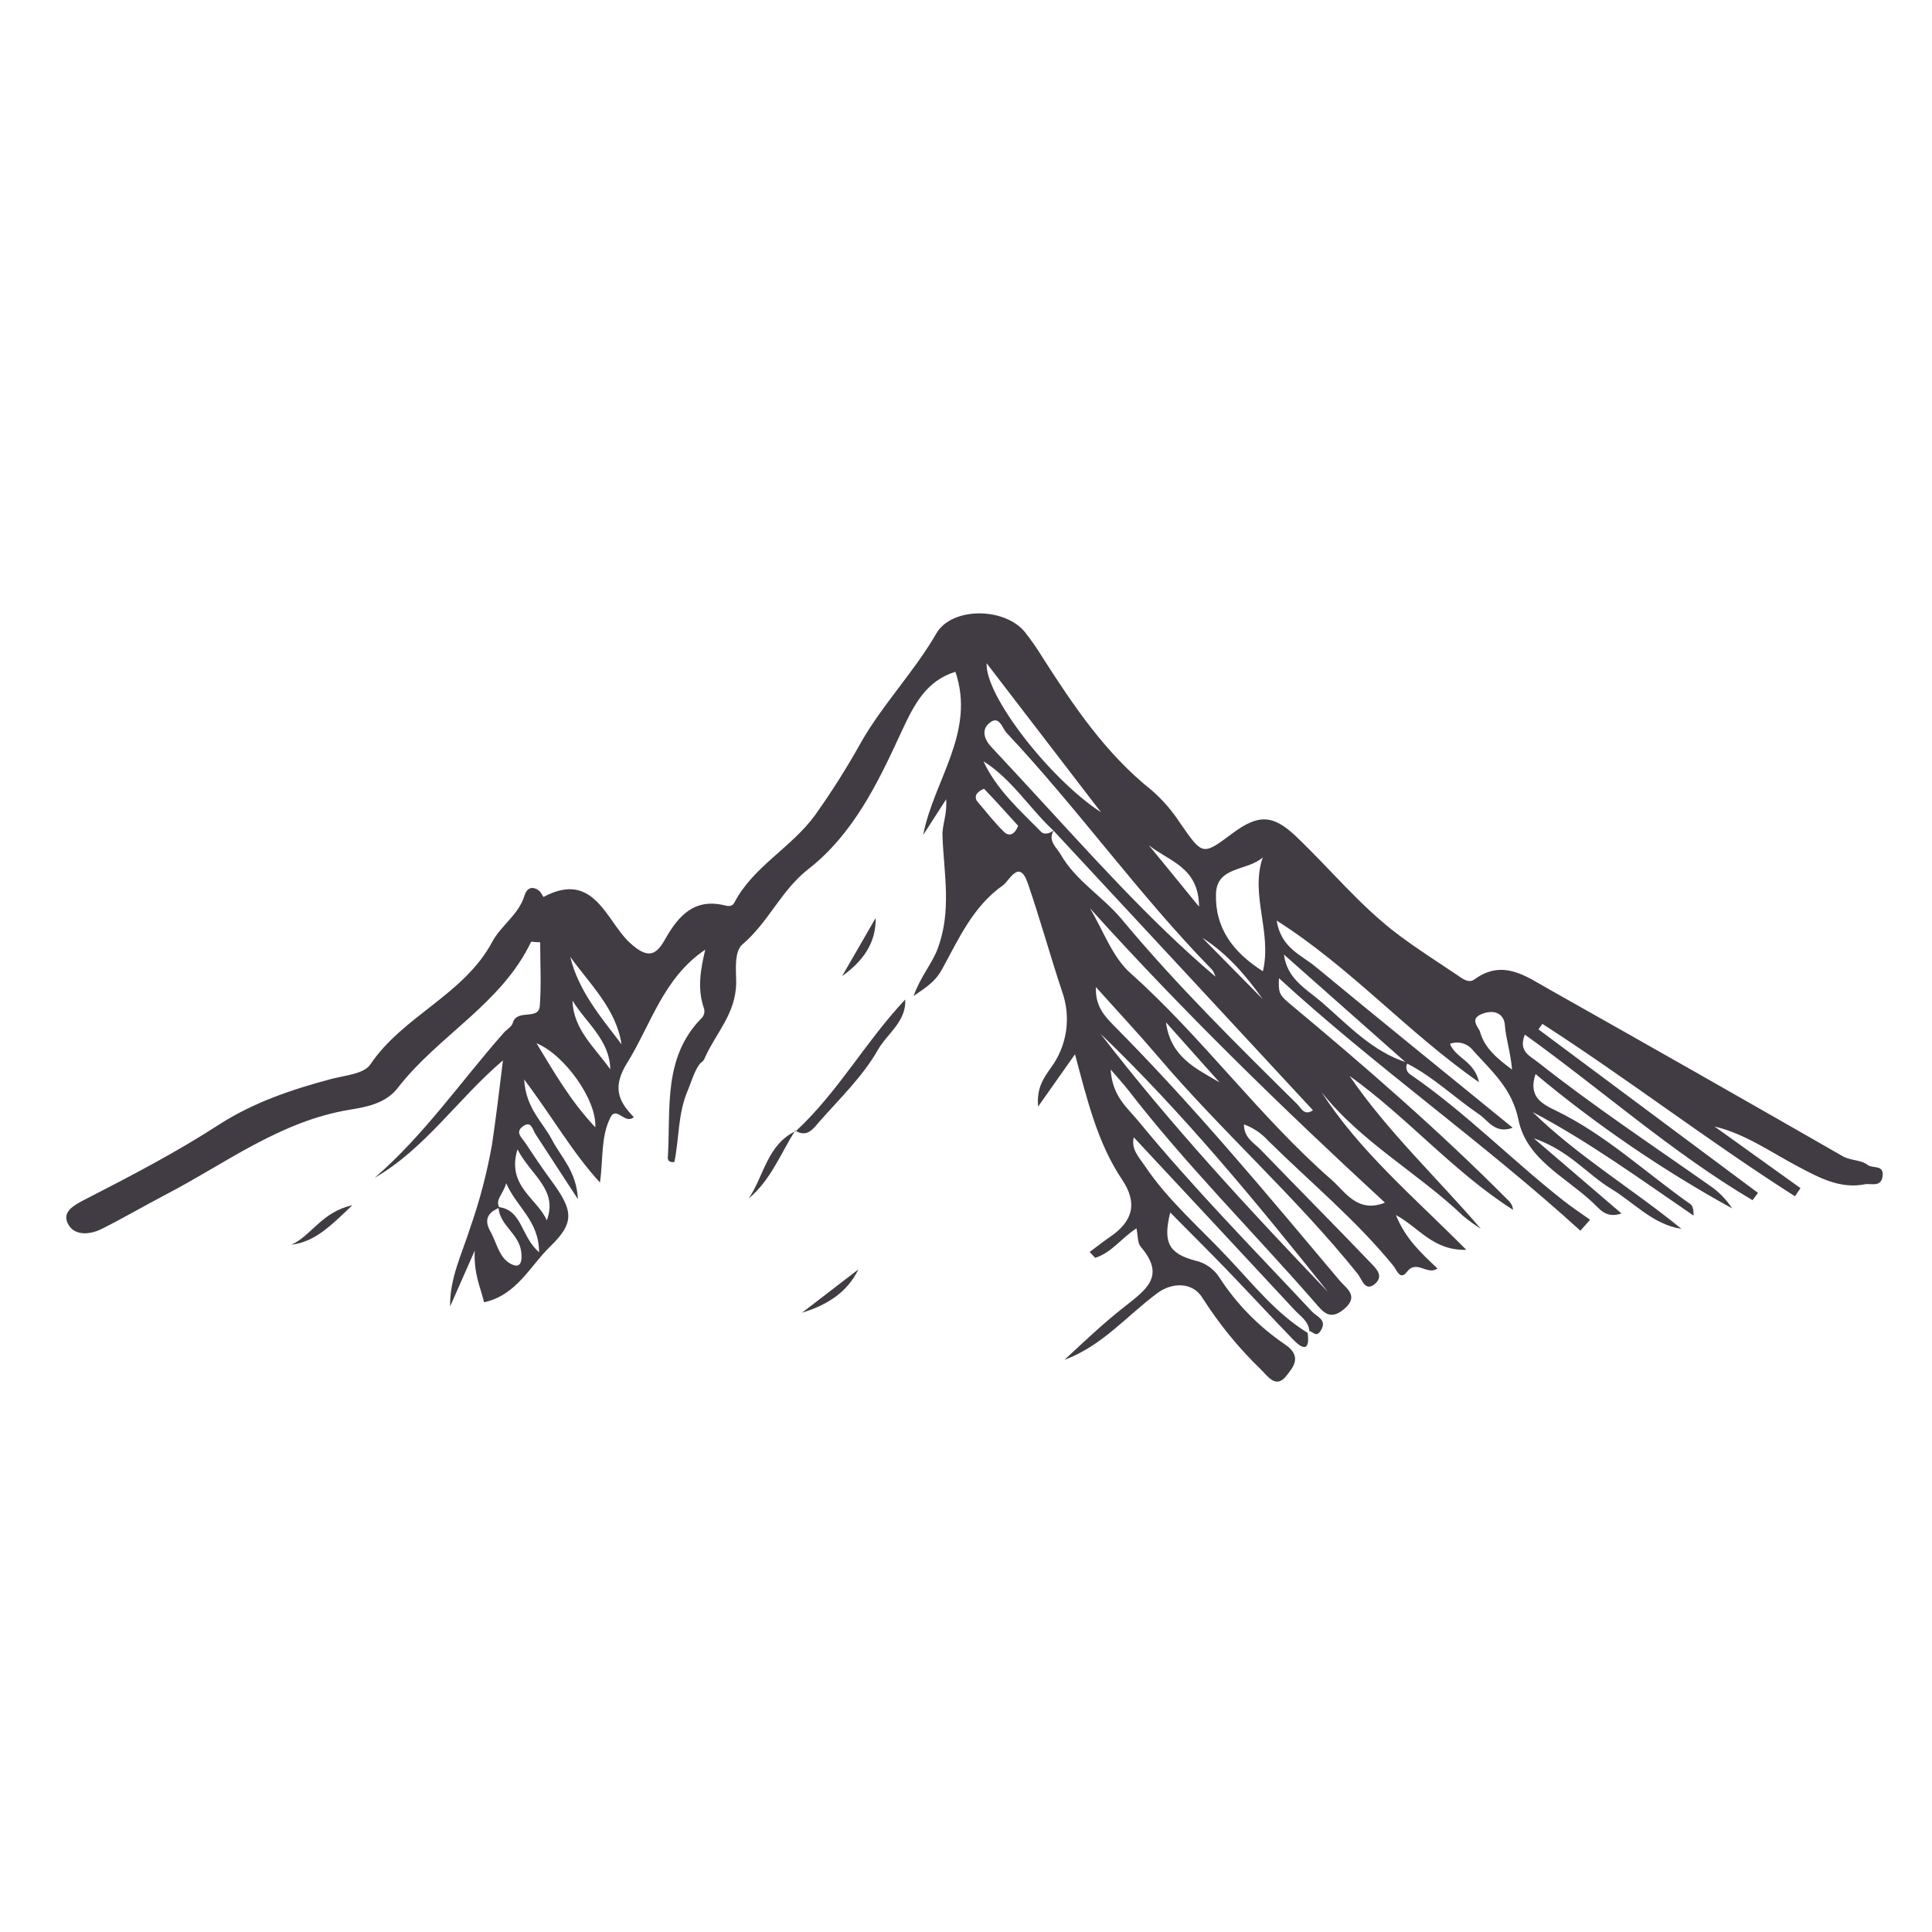
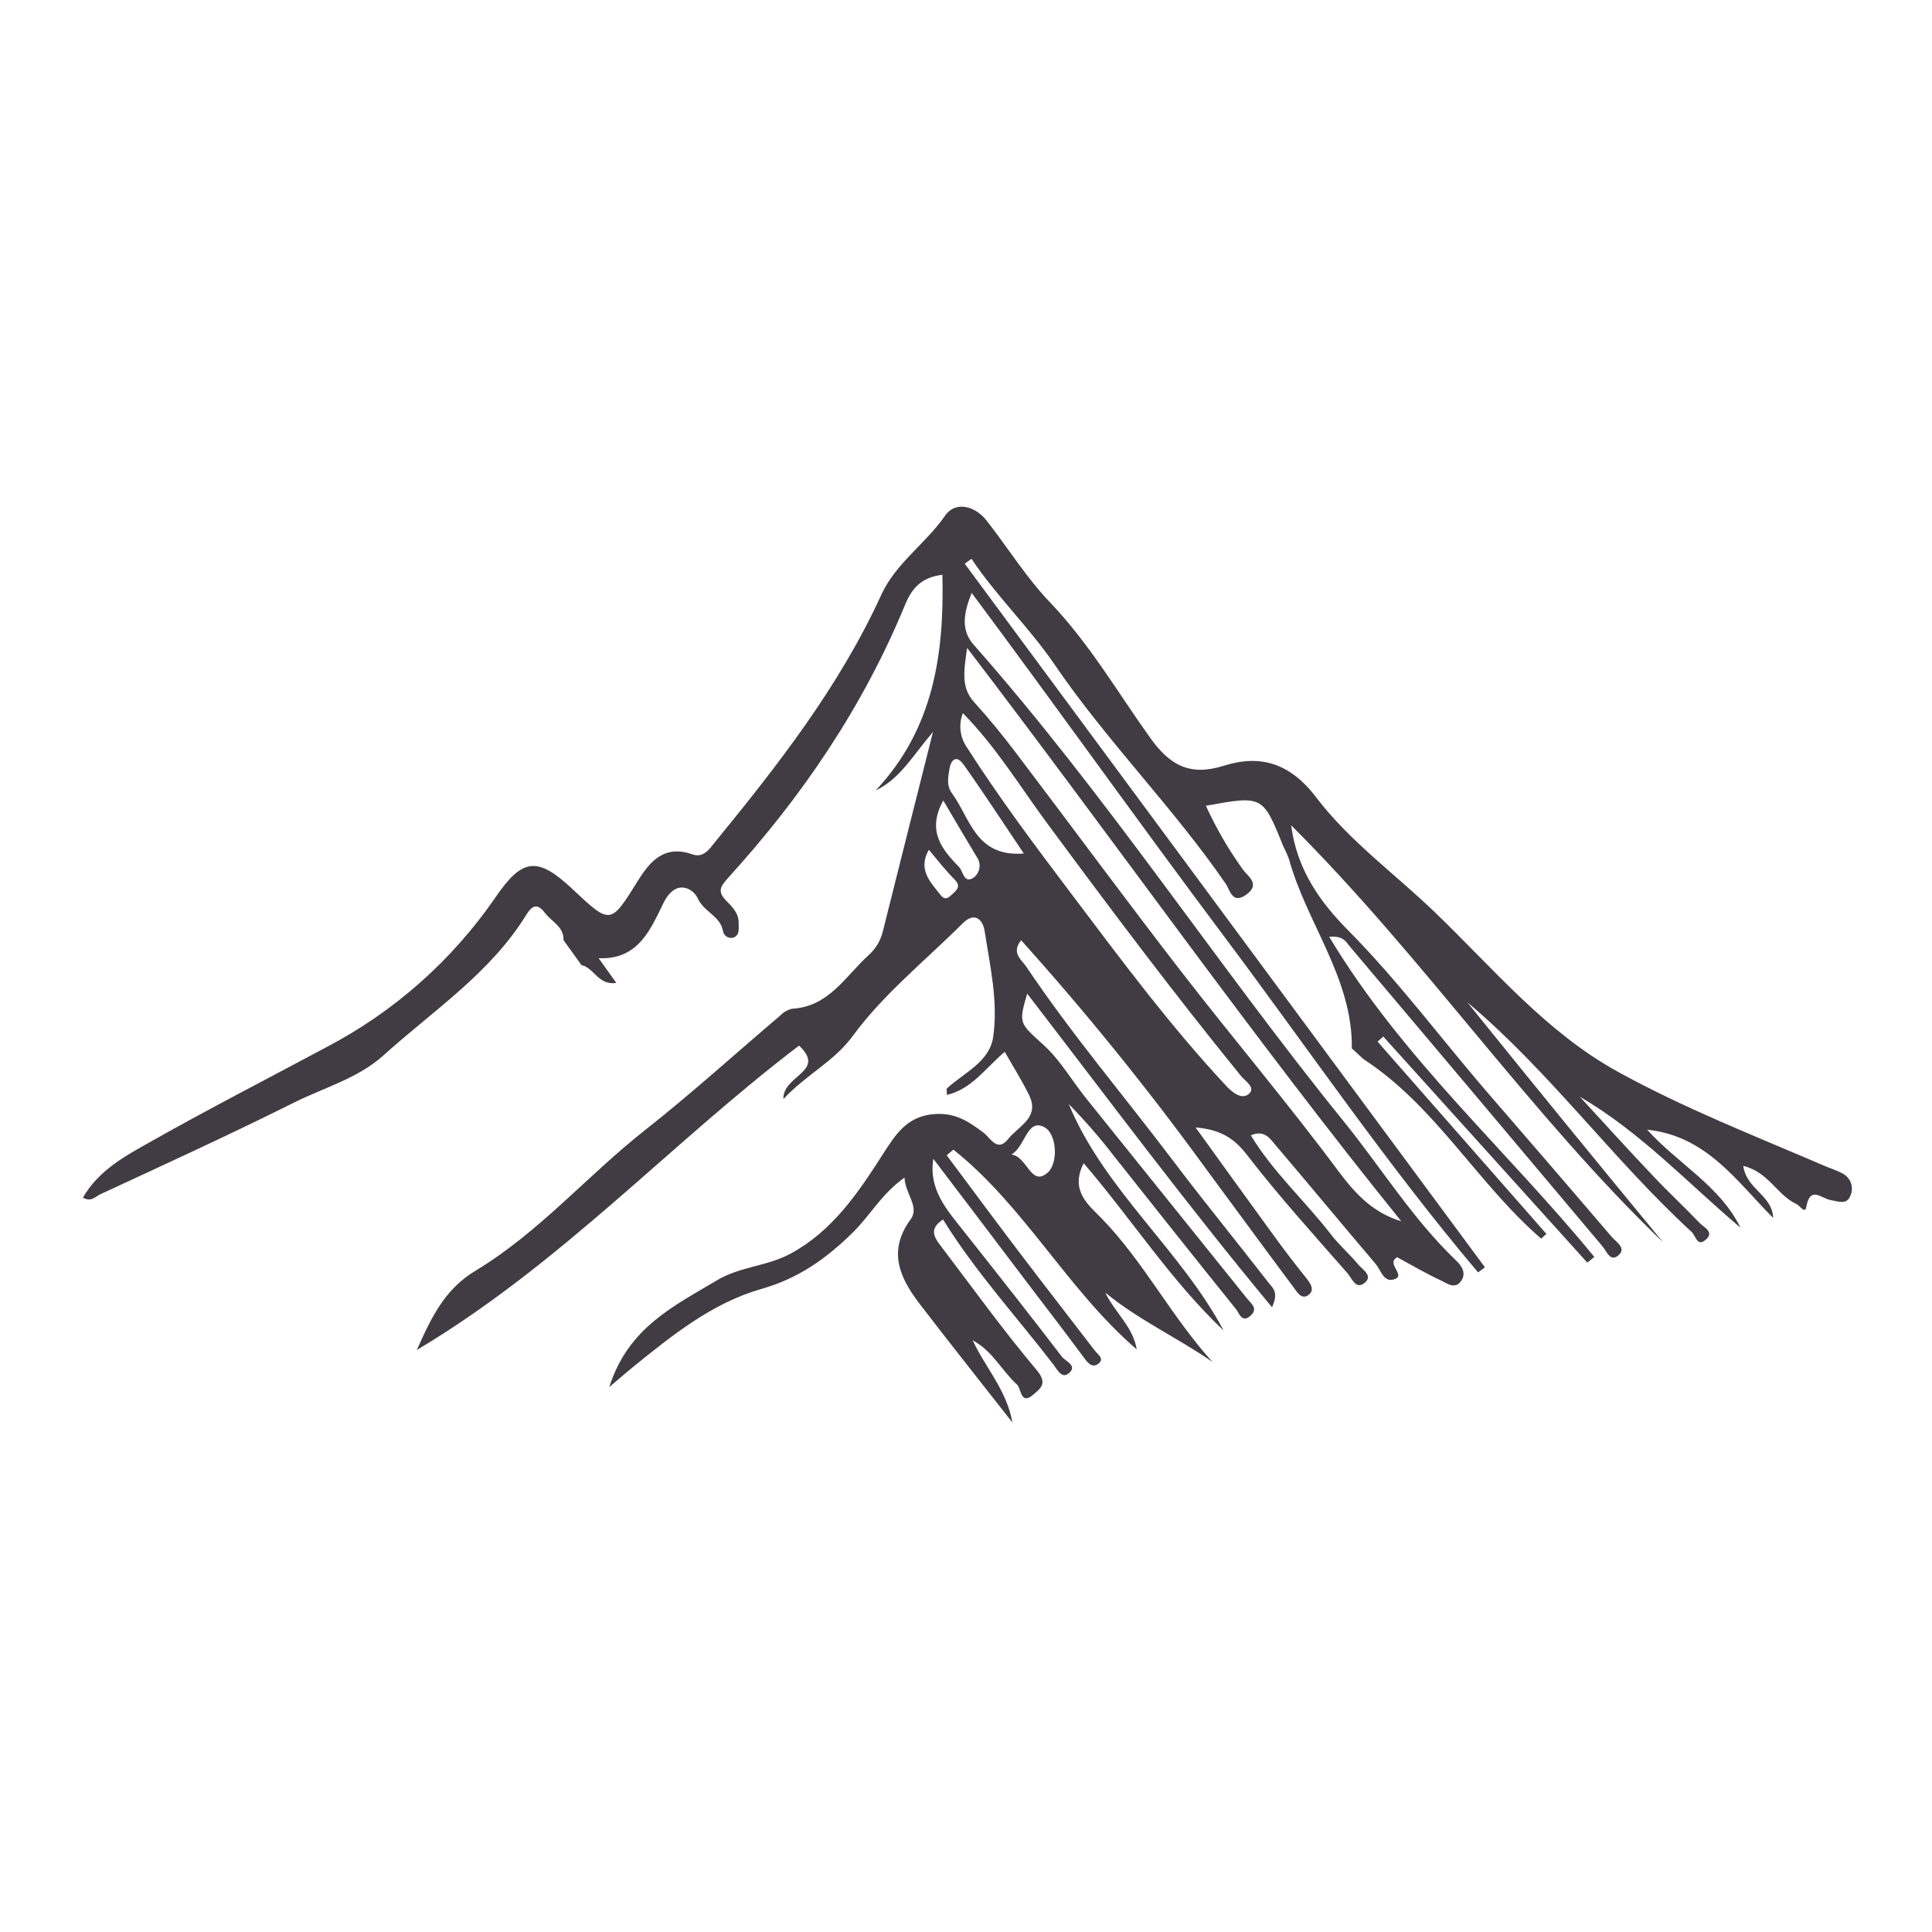
- <svg xmlns="http://www.w3.org/2000/svg" width="341" height="341" viewBox="0 0 341 341">
-   <path id="Path" fill="#413c43" stroke="none" d="M 230.807 235.26 C 231.232 238.596 229.907 238.161 228.204 236.401 C 224.248 232.3 220.379 228.111 216.432 224.011 C 213.201 220.673 209.903 217.404 206.547 214.008 C 205.251 219.241 206.237 221.244 210.948 222.492 C 212.679 222.869 214.193 223.912 215.165 225.393 C 218.2 230.091 222.147 234.129 226.772 237.272 C 229.993 239.419 228.165 241.392 227.053 242.824 C 225.244 245.145 223.852 243.027 222.488 241.653 C 218.588 237.879 215.147 233.657 212.235 229.079 C 210.503 226.244 206.876 226.283 204.207 228.285 C 198.848 232.289 194.437 237.609 187.879 240.009 C 191.293 236.856 194.649 233.644 198.277 230.8 C 202.223 227.647 205.851 225.345 201.353 220.073 C 200.753 219.367 200.86 218.071 200.588 216.804 C 197.948 218.496 196.168 221.137 193.295 222.008 C 192.973 221.663 192.651 221.317 192.328 220.973 C 193.556 220.064 194.747 219.116 196.004 218.255 C 199.94 215.556 200.84 212.355 198.055 208.215 C 193.683 201.695 191.903 194.121 189.736 186.083 C 187.569 189.156 185.403 192.228 183.236 195.301 C 182.907 191.925 184.329 190.156 185.432 188.531 C 188.359 184.617 189.109 179.489 187.424 174.901 C 185.325 168.576 183.555 162.124 181.388 155.836 C 179.851 151.503 178.128 155.497 177.025 156.263 C 171.773 159.928 169.201 165.721 166.269 171.091 C 165.157 173.121 163.707 174.137 161.249 175.791 C 162.488 172.328 164.471 170.161 165.487 167.473 C 168.02 160.769 166.589 154.153 166.347 147.499 C 166.28 145.564 167.199 143.765 166.996 141.076 C 165.38 143.571 164.161 145.477 162.943 147.373 C 164.8 137.7 172.257 129.236 168.631 118.567 C 163.388 120.202 161.279 124.448 159.005 129.381 C 154.933 138.203 150.6 147.217 142.649 153.419 C 137.891 157.123 135.617 162.811 131.042 166.689 C 129.485 168.005 129.958 171.603 129.939 173.46 C 129.871 178.955 126.331 182.369 124.406 186.692 C 124.311 186.985 124.133 187.244 123.894 187.437 C 122.839 188.085 121.901 191.307 121.388 192.477 C 119.628 196.54 119.889 200.969 119.028 205.1 C 117.616 205.235 117.877 204.259 117.897 203.881 C 118.361 195.504 117.074 186.673 123.7 179.835 C 124.304 179.32 124.497 178.469 124.174 177.745 C 123.081 174.428 123.642 171.129 124.474 167.617 C 117.045 172.628 114.917 180.812 110.671 187.64 C 108.117 191.752 109.017 194.295 111.87 197.168 C 110.313 198.561 108.794 195.117 107.74 197.236 C 106.018 200.669 106.492 204.491 105.893 208.717 C 101.056 203.456 97.555 197.207 92.515 190.532 C 92.815 195.688 95.843 198.097 97.429 201.173 C 99.015 204.248 101.743 206.667 102.004 211.657 C 99.102 207.199 96.82 203.688 94.527 200.187 C 93.995 199.373 93.773 197.729 92.302 198.793 C 90.832 199.857 92.128 200.805 92.699 201.695 C 94.198 203.959 95.707 206.212 97.313 208.388 C 101.124 213.592 101.54 215.72 97.119 219.996 C 93.521 223.468 91.229 228.585 85.435 229.852 C 84.883 227.405 83.587 224.929 83.791 220.74 C 81.982 224.852 80.715 227.715 79.447 230.588 C 79.351 225.635 81.537 221.301 82.968 216.775 C 84.651 211.976 85.945 207.049 86.837 202.043 C 87.553 197.207 88.143 192.303 88.772 187.157 C 80.743 194.005 75.046 202.74 66.128 207.885 C 74.833 200.369 81.363 190.852 88.898 182.301 C 89.42 181.701 90.319 181.228 90.503 180.551 C 91.229 177.977 95.069 180.183 95.272 177.552 C 95.562 173.808 95.34 170.027 95.34 166.312 C 94.285 166.312 93.782 166.148 93.734 166.244 C 88.501 177.213 77.348 182.775 70.219 192.003 C 68.053 194.817 64.513 195.417 61.688 195.872 C 49.433 197.903 39.847 205.332 29.294 210.827 C 25.483 212.819 21.769 214.995 17.919 216.92 C 15.772 217.993 12.986 218.148 11.941 215.895 C 10.974 213.844 13.044 212.712 15.123 211.648 C 23.074 207.567 31.035 203.427 38.522 198.58 C 44.703 194.585 51.377 192.341 58.322 190.475 C 60.769 189.817 64.213 189.575 65.344 187.901 C 71.148 179.273 81.875 175.617 86.905 166.196 C 88.423 163.352 91.558 161.437 92.573 158.071 C 92.96 156.775 93.918 156.263 95.156 157.22 C 95.504 157.491 95.881 158.332 95.93 158.313 C 104.848 153.535 106.995 162.54 111.135 166.371 C 114.337 169.329 115.788 168.633 117.365 165.828 C 119.773 161.544 122.617 158.468 128.005 159.821 C 128.788 160.025 129.31 159.889 129.61 159.319 C 132.967 152.915 139.651 149.645 143.839 143.9 C 146.793 139.759 149.512 135.453 151.984 131.007 C 155.852 124.236 161.347 118.587 165.264 111.806 C 167.992 107.095 177.287 107.163 180.876 111.535 C 182.055 113.037 183.143 114.606 184.136 116.236 C 189.591 124.729 195.201 133.057 203.239 139.451 C 205.183 141.14 206.879 143.093 208.279 145.255 C 212.273 150.991 212.216 151.059 217.507 147.101 C 222.101 143.688 224.664 143.765 228.679 147.556 C 234.801 153.36 240.092 159.967 246.931 165.073 C 250.249 167.56 253.703 169.745 257.155 172.068 C 258.064 172.696 259.205 173.625 260.231 172.871 C 265.28 169.185 269.381 172.348 273.503 174.66 C 290.777 184.391 308.015 194.189 325.213 204.055 C 326.683 204.907 328.356 204.636 329.672 205.623 C 330.552 206.289 332.573 205.507 332.273 207.644 C 331.984 209.627 330.223 208.815 329.159 209.027 C 324.777 209.897 321.073 207.856 317.407 205.923 C 312.571 203.379 308.063 200.119 302.608 198.823 C 307.667 202.449 312.725 206.077 317.784 209.704 C 317.465 210.188 317.145 210.672 316.817 211.145 C 301.621 201.472 287.344 190.455 272.235 180.715 C 272.003 181.037 271.771 181.36 271.539 181.683 C 271.539 181.683 310.287 210.545 310.287 210.545 C 309.965 210.975 309.643 211.403 309.32 211.832 C 295.081 203.417 282.672 192.312 269.139 182.611 C 267.949 185.571 270.02 186.353 271.48 187.505 C 281.259 195.243 291.657 202.131 301.843 209.308 C 303.384 210.357 304.7 211.707 305.712 213.273 C 293.417 206.504 281.801 198.568 271.025 189.575 C 269.691 193.531 272.109 194.817 274.547 195.988 C 283.359 200.235 290.448 206.967 298.351 212.528 C 298.805 212.839 298.921 213.621 298.921 214.56 C 289.627 208.205 280.544 201.569 270.513 196.279 C 278.483 204.075 288.127 209.82 296.775 216.891 C 291.764 216.136 288.417 212.268 284.355 209.811 C 280.119 207.257 276.936 203.04 270.716 200.912 C 275.875 205.332 281.033 209.752 286.192 214.173 C 283.407 215.14 282.324 213.332 281.017 212.151 C 276.181 207.663 269.411 204.568 268.008 197.643 C 266.905 192.187 263.336 189.101 260.047 185.464 C 259.1 184.183 257.42 183.683 255.927 184.236 C 256.893 186.769 260.269 187.273 261.033 191.007 C 248.295 182.117 238.487 170.848 225.332 162.481 C 226.096 167.319 229.675 168.547 232.171 170.607 C 243.623 180.067 255.172 189.411 266.992 199.045 C 263.925 200.215 262.649 197.768 261.111 196.713 C 256.807 193.812 253.035 190.097 248.343 187.708 C 241.101 181.299 233.86 174.888 226.619 168.479 C 227.16 172.821 230.643 174.601 233.253 176.856 C 237.935 180.908 242.24 185.648 248.449 187.583 C 248.232 187.923 248.161 188.337 248.256 188.729 C 248.352 189.123 248.603 189.46 248.952 189.663 C 258.625 196.317 266.799 204.713 275.949 211.909 C 277.459 213.099 279.083 214.163 280.651 215.285 C 280.08 215.931 279.509 216.575 278.939 217.22 C 261.797 201.617 242.811 188.317 225.737 172.657 C 225.632 175.24 225.787 175.559 227.595 177.116 C 240.905 188.201 253.983 199.557 266.209 211.861 C 266.693 212.291 266.993 212.889 267.051 213.535 C 256.497 206.812 248.363 197.168 238.196 189.904 C 244.909 199.712 253.567 207.808 261.353 216.861 C 260.263 216.185 259.221 215.433 258.239 214.608 C 250.22 206.976 240.257 201.599 233.253 192.757 C 239.967 203.195 249.407 211.136 258.809 220.596 C 252.928 220.741 250.539 216.727 246.38 214.453 C 248.083 218.691 250.907 221.224 253.712 223.884 C 251.932 225.2 250.056 222.231 248.324 224.484 C 247.115 226.08 246.515 224.136 245.935 223.42 C 239.319 215.304 231.261 208.66 223.852 201.356 C 222.681 200.049 221.207 199.053 219.557 198.455 C 219.557 200.835 221.299 201.685 222.459 202.875 C 228.824 209.472 235.295 215.981 241.64 222.597 C 242.608 223.643 244.445 225.093 242.685 226.603 C 240.924 228.111 240.364 225.741 239.637 224.841 C 228.717 211.232 215.611 199.693 204.313 186.393 C 200.908 182.397 197.309 178.548 193.431 174.215 C 193.296 177.523 194.872 179.255 196.565 180.985 C 210.736 195.243 223.552 210.7 236.484 226.061 C 237.607 227.396 239.987 228.749 237.2 231.081 C 234.656 233.209 233.437 231.439 232.084 229.891 C 221.172 217.384 209.372 205.651 199.196 192.477 C 198.432 191.509 197.571 190.543 196.033 188.763 C 196.313 193.483 198.935 195.465 200.869 197.807 C 210.543 209.597 221.183 220.403 231.6 231.525 C 232.421 232.416 234.395 232.987 233.041 234.96 C 232.257 236.111 231.735 234.96 231.107 234.96 C 230.981 233.132 229.443 232.28 228.379 231.091 C 218.977 220.973 209.556 210.855 200.115 200.737 C 199.603 202.797 200.995 204.2 202.049 205.757 C 206.18 211.929 211.848 216.745 216.849 222.104 C 221.201 226.719 225.264 231.855 230.807 235.26 Z M 88.152 213.167 C 86.102 213.98 85.376 215.265 86.556 217.355 C 87.736 219.444 88.143 222.424 90.686 223.304 C 91.954 223.739 92.224 222.404 91.973 220.779 C 91.48 217.645 88.104 216.185 87.988 213.041 C 92.205 213.553 91.857 218.139 95.146 221.031 C 95.146 215.44 91.16 213.06 89.342 208.833 C 88.781 210.893 87.34 211.687 88.152 213.167 Z M 185.944 146.608 C 181.697 142.681 178.631 137.545 173.581 134.363 C 175.923 139.421 180.024 143.011 183.796 146.851 C 184.289 147.353 185.315 147.121 185.992 146.541 C 184.86 148.399 186.485 149.549 187.22 150.825 C 189.891 155.497 194.649 158.225 198.025 162.297 C 207.631 173.847 218.339 184.381 228.979 194.904 C 229.655 195.572 230.197 197.023 231.735 195.959 C 216.477 179.476 201.213 163.027 185.944 146.608 Z M 192.357 160.285 C 194.708 164.155 196.293 168.885 199.524 171.757 C 212.244 183.104 222.236 197.061 235.033 208.244 C 237.373 210.284 239.599 214.221 244.444 212.267 C 226.269 195.504 208.772 178.5 192.357 160.285 Z M 214.527 172.377 C 214.401 171.949 214.209 171.544 213.956 171.177 C 201.015 157.964 190.316 142.797 177.655 129.343 C 176.861 128.491 176.368 126.112 174.579 127.65 C 173.167 128.859 173.747 130.552 174.995 131.867 C 177.287 134.315 179.56 136.781 181.833 139.237 C 192.385 150.652 202.677 162.308 214.527 172.377 Z M 222.875 151.339 C 220.156 153.776 214.788 152.857 214.624 157.723 C 214.411 163.777 217.632 168.092 222.904 171.429 C 224.539 164.464 220.611 158.023 222.875 151.339 Z M 234.415 228.053 C 221.743 212.189 208.888 196.529 194.233 182.447 C 206.615 198.541 220.399 213.409 234.415 228.053 Z M 174.143 117.068 C 173.833 122.775 185.335 137.516 194.331 143.368 Z M 105.07 198.996 C 105.379 194.217 99.692 186.189 94.691 184.129 C 97.815 189.275 100.688 194.324 105.07 198.967 Z M 96.5 215.44 C 98.541 209.936 93.753 207.528 91.335 202.865 C 89.352 209.327 94.884 211.571 96.519 215.411 Z M 266.885 188.811 C 266.595 185.571 265.773 183.307 265.609 180.908 C 265.512 179.36 264.245 178.064 261.847 178.857 C 259.109 179.748 261.015 181.305 261.247 182.165 C 261.991 184.845 264.052 186.712 266.885 188.781 Z M 109.713 184.361 C 108.746 178.036 104.122 173.721 100.649 168.885 C 102.1 174.883 106.047 179.525 109.713 184.332 Z M 107.711 188.763 C 107.624 183.529 103.455 180.569 101.046 176.604 C 101.181 181.74 105.041 184.923 107.711 188.733 Z M 179.705 145.757 C 177.771 143.611 175.768 141.395 173.717 139.248 C 173.649 139.171 172.953 139.537 172.683 139.819 C 172.425 140.007 172.26 140.296 172.228 140.613 C 172.197 140.931 172.303 141.247 172.519 141.481 C 174.047 143.261 175.477 145.128 177.141 146.763 C 178.109 147.76 179.105 147.285 179.705 145.757 Z M 211.625 160.025 C 211.625 152.992 206.151 151.957 202.755 149.172 C 205.453 152.451 208.143 155.759 211.625 160.025 Z M 212.244 165.557 C 215.791 169.159 219.337 172.76 222.884 176.361 C 219.933 172.203 216.607 168.333 212.264 165.557 Z M 215.281 191.075 C 212.119 187.528 208.956 183.981 205.792 180.435 C 206.633 186.712 211.248 188.647 215.301 191.075 Z M 140.492 199.625 C 147.92 192.757 152.824 183.781 159.779 176.411 C 159.963 180.347 156.568 182.447 154.943 185.309 C 152.312 189.943 148.297 193.812 144.699 197.884 C 143.673 199.025 142.532 200.94 140.356 199.537 Z M 140.356 199.519 C 137.783 203.629 136.023 208.301 132.144 211.541 C 134.863 207.528 135.393 202.015 140.481 199.615 Z M 154.556 162.027 C 154.633 166.487 152.253 169.707 148.636 172.28 Z M 141.565 231.691 C 144.88 229.143 148.195 226.596 151.509 224.049 C 149.497 228.208 145.851 230.384 141.565 231.691 Z M 51.425 219.696 C 54.965 218.109 56.803 213.892 62.181 212.732 C 58.379 216.34 55.652 219.173 51.425 219.696 Z" />
+ <svg xmlns="http://www.w3.org/2000/svg" width="454" height="454" viewBox="0 0 454 454">
+   <path id="Path" fill="#413c43" fill-rule="evenodd" stroke="none" d="M 317.665 246.361 C 317.879 229.801 306.999 216.921 302.865 201.775 C 302.479 200.759 302.033 199.765 301.532 198.801 C 296.731 186.921 296.744 186.921 283.371 189.348 C 285.776 194.609 288.687 199.624 292.064 204.321 C 293.037 205.788 296.397 207.708 292.852 210.241 C 289.545 212.601 288.999 209.081 288.119 207.801 C 275.731 189.748 260.119 174.228 247.772 156.095 C 241.919 147.495 234.145 140.095 228.291 131.308 C 227.763 131.694 227.233 132.081 226.704 132.468 C 267.452 187.579 308.199 242.689 348.944 297.801 C 348.407 298.201 347.869 298.601 347.331 299.001 C 325.917 273.668 307.331 246.295 287.479 219.815 C 267.625 193.335 248.479 166.375 228.331 139.321 C 226.544 143.828 225.664 147.895 228.745 151.441 C 260.105 186.935 285.957 226.695 315.704 263.441 C 324.544 274.361 331.957 286.455 342.199 296.241 C 343.384 297.375 344.639 299.095 343.397 300.948 C 341.971 303.081 340.079 301.615 338.704 300.948 C 335.132 299.295 331.717 297.281 328.331 295.441 C 325.479 296.988 330.785 299.815 327.425 300.681 C 325.092 301.281 324.479 298.441 323.277 297.028 C 315.425 287.801 307.717 278.455 299.864 269.241 C 298.531 267.668 297.197 265.388 293.931 266.788 C 299.157 275.428 306.624 282.148 312.677 289.975 C 314.651 292.548 317.145 294.708 319.224 297.201 C 320.224 298.401 322.744 299.801 320.651 301.481 C 318.559 303.161 317.637 300.295 316.651 299.201 C 308.651 290.068 300.479 281.055 293.079 271.455 C 290.105 267.601 287.037 265.468 280.944 264.935 C 287.197 273.601 292.851 281.455 298.544 289.268 C 301.211 292.988 304.024 296.681 306.904 300.268 C 307.984 301.601 308.984 303.148 307.531 304.268 C 305.824 305.601 304.731 303.508 303.917 302.428 C 296.931 293.095 290.064 283.655 283.117 274.281 C 269.66 255.771 255.253 237.969 239.957 220.948 C 237.531 223.935 240.077 225.521 241.224 227.241 C 251.891 243.148 264.277 257.681 275.784 272.921 C 283.064 282.561 290.744 291.921 298.144 301.481 C 298.957 302.548 300.611 303.588 298.904 307.188 C 278.664 282.801 260.237 258.001 241.384 233.495 C 239.251 240.641 239.637 240.441 245.277 245.601 C 249.144 249.135 251.864 253.881 255.171 258.028 C 267.811 273.761 280.455 289.489 293.104 305.215 C 293.997 306.321 295.677 307.455 293.931 309.108 C 291.851 311.081 291.157 308.508 290.477 307.668 C 280.811 295.668 271.277 283.668 261.704 271.575 C 258.431 267.321 254.905 263.269 251.144 259.441 C 259.571 279.708 277.344 293.575 287.544 312.668 C 275.144 300.948 265.957 286.521 254.651 273.335 C 251.331 279.868 255.891 283.228 258.904 286.348 C 268.811 296.575 275.277 309.415 284.904 320.028 C 276.677 314.321 267.571 310.201 259.744 303.761 C 261.931 308.388 266.264 311.761 267.117 317.095 C 250.904 303.148 240.784 283.495 224.037 270.148 C 223.512 270.592 222.988 271.036 222.464 271.481 C 228.144 279.081 233.771 286.708 239.504 294.255 C 245.384 302.001 251.371 309.668 257.277 317.388 C 257.984 318.321 259.731 319.335 257.971 320.548 C 256.757 321.375 255.811 320.548 254.851 319.215 C 249.157 311.508 243.251 303.935 237.517 296.308 C 231.451 288.308 225.424 280.308 219.317 272.308 C 218.184 279.575 222.517 284.308 226.451 289.295 C 234.211 299.095 241.957 308.908 249.544 318.828 C 250.344 319.881 253.464 320.975 250.997 322.828 C 249.451 323.988 248.331 321.681 247.531 320.641 C 238.837 309.335 229.144 298.788 221.611 286.575 C 217.971 288.908 219.771 291.081 221.357 293.161 C 228.704 302.815 235.784 312.681 243.597 321.935 C 246.264 325.108 244.517 326.255 242.784 327.748 C 239.811 330.295 239.984 326.255 238.997 325.375 C 235.411 322.121 233.264 317.468 228.571 314.961 C 231.531 321.361 236.571 326.668 237.904 334.268 C 230.597 324.935 223.237 315.708 216.011 306.268 C 211.424 300.228 208.531 293.975 213.997 286.521 C 216.157 283.575 212.664 280.495 212.557 276.721 C 207.224 280.468 204.477 285.615 200.464 289.561 C 194.251 295.695 187.624 300.441 178.891 302.895 C 167.371 306.188 157.957 313.775 148.704 321.268 C 147.237 322.455 145.824 323.708 143.171 325.961 C 147.624 311.881 158.491 306.855 168.504 300.841 C 173.931 297.601 180.357 297.561 185.837 294.561 C 195.651 289.228 201.624 280.348 207.424 271.295 C 210.424 266.641 213.117 262.135 219.904 261.775 C 224.717 261.521 227.771 263.668 231.117 266.161 C 232.824 267.495 234.384 270.881 236.944 267.615 C 239.304 264.615 244.397 262.655 241.851 257.401 C 240.237 254.055 238.224 250.908 236.104 247.161 C 231.571 251.015 228.357 255.908 222.517 257.295 C 222.517 256.495 222.357 255.961 222.517 255.761 C 226.517 252.095 232.517 249.535 233.371 243.761 C 234.611 235.428 232.651 227.015 231.371 218.735 C 230.984 216.281 229.144 214.068 226.211 216.988 C 217.504 225.681 207.651 233.548 200.464 243.348 C 195.891 249.588 189.584 252.375 184.091 258.268 C 183.904 252.641 194.291 251.841 187.771 245.708 C 157.797 268.468 131.877 297.028 97.957 317.228 C 101.437 309.348 104.624 302.868 111.81 298.561 C 126.664 289.601 138.011 276.255 151.544 265.588 C 162.437 257.015 172.717 247.668 183.291 238.695 C 184.056 237.879 185.043 237.304 186.131 237.041 C 194.811 236.575 198.677 229.361 204.157 224.415 C 205.812 222.921 206.971 220.957 207.477 218.788 C 211.237 203.708 215.051 188.655 219.237 172.015 C 214.424 177.628 211.544 183.001 205.784 185.735 C 219.344 171.335 221.917 153.735 221.451 135.068 C 216.811 135.628 214.397 137.921 212.691 142.095 C 202.851 166.015 188.531 187.135 171.171 206.201 C 169.211 208.375 168.504 209.508 170.771 211.775 C 172.104 213.108 173.624 214.668 173.571 216.895 C 173.571 218.228 173.891 219.748 172.317 220.335 C 171.773 220.481 171.191 220.385 170.723 220.071 C 170.255 219.756 169.947 219.253 169.877 218.695 C 169.211 215.201 165.411 214.321 163.957 211.095 C 162.944 208.855 158.877 206.295 155.957 212.108 C 153.037 217.921 150.211 225.628 140.677 225.161 C 142.06 227.099 143.441 229.036 144.824 230.975 C 140.557 231.615 139.584 227.361 136.664 226.815 C 135.251 224.855 133.837 222.895 132.424 220.935 C 132.531 217.761 129.651 216.601 128.091 214.561 C 126.531 212.521 125.304 212.348 123.704 214.921 C 115.224 228.721 101.717 237.508 90.024 248.081 C 84.077 253.415 76.144 255.575 69.091 259.095 C 54.051 266.615 38.744 273.601 23.491 280.681 C 22.437 281.175 21.411 282.561 19.491 281.415 C 23.197 274.988 29.464 271.615 35.491 268.241 C 49.077 260.561 62.984 253.428 76.717 246.068 C 92.573 237.773 106.17 225.743 116.332 211.015 C 122.785 201.508 126.332 201.215 134.625 209.015 C 143.452 217.308 143.465 217.321 149.879 207.001 C 152.865 202.188 156.239 198.481 162.745 200.775 C 165.412 201.708 166.839 199.321 168.159 197.708 C 182.945 179.615 197.292 161.215 207.092 139.775 C 210.519 132.294 217.532 127.774 222.132 121.108 C 224.479 117.761 229.079 118.774 231.865 122.361 C 236.892 128.774 241.199 135.788 246.839 141.655 C 256.052 151.308 262.679 162.761 270.345 173.468 C 274.839 179.721 279.519 182.495 287.599 179.935 C 296.065 177.268 303.132 179.241 309.279 187.361 C 317.105 197.668 327.945 205.455 337.279 214.468 C 350.959 227.628 363.199 242.468 380.092 251.801 C 395.705 260.415 412.359 266.921 428.732 273.961 C 430.145 274.575 431.652 275.015 432.985 275.761 C 434.877 276.721 435.691 278.992 434.839 280.935 C 433.999 283.268 431.852 282.268 430.225 282.015 C 428.039 281.695 425.399 278.468 424.452 283.641 C 424.145 285.321 422.959 283.308 422.145 282.935 C 417.639 280.895 415.612 275.401 409.652 273.975 C 410.425 279.521 416.439 280.801 416.679 286.201 C 408.119 277.641 401.065 266.921 387.065 265.468 C 394.279 273.468 404.172 278.641 408.999 288.495 C 396.612 278.041 385.572 266.068 371.252 257.721 C 376.999 263.975 382.692 270.281 388.585 276.468 C 392.092 280.188 395.852 283.668 399.372 287.361 C 400.385 288.428 403.065 289.548 400.705 291.428 C 398.785 292.961 398.505 290.415 397.492 289.468 C 378.959 272.441 364.159 251.775 344.799 235.521 C 360.025 254.411 375.372 273.224 390.839 291.961 C 359.332 261.681 334.839 225.295 303.412 193.935 C 304.745 204.415 310.319 212.081 316.745 218.561 C 328.852 230.788 339.012 244.588 350.225 257.521 C 359.772 268.535 369.273 279.575 378.732 290.641 C 379.785 291.881 382.185 293.215 380.425 294.881 C 378.452 296.748 377.625 294.148 376.559 292.868 C 356.736 269.285 336.892 245.731 317.025 222.201 C 316.239 221.281 315.692 219.855 312.345 220.135 C 329.532 248.801 354.252 270.415 374.652 295.375 C 374.101 295.819 373.549 296.263 372.999 296.708 C 372.999 296.708 325.052 243.575 325.052 243.575 C 324.607 243.975 324.163 244.375 323.719 244.775 C 336.94 259.832 350.163 274.889 363.385 289.948 C 362.976 290.321 362.567 290.695 362.159 291.068 C 347.172 278.095 337.319 259.881 320.399 248.881 Z M 329.305 287.015 C 294.292 243.655 262.239 198.028 227.265 152.255 C 226.385 158.188 225.932 161.735 228.985 165.081 C 232.385 168.815 235.572 172.748 238.625 176.761 C 251.599 193.868 264.319 211.161 277.452 228.148 C 289.705 243.988 302.692 259.281 314.625 275.361 C 318.639 280.681 322.692 285.001 329.359 287.015 Z M 226.265 167.575 C 225.231 170.189 225.551 173.147 227.119 175.481 C 234.772 187.481 243.292 198.828 251.839 210.148 C 263.479 225.575 274.985 241.095 288.212 255.241 C 289.919 257.055 291.985 258.428 293.545 256.988 C 295.105 255.548 292.625 254.081 291.585 252.801 C 275.665 233.241 260.545 213.068 245.585 192.801 C 239.425 184.388 233.945 175.401 226.265 167.575 Z M 240.572 200.548 C 235.705 193.321 231.239 186.441 226.452 179.695 C 224.745 177.255 223.425 178.561 223.105 180.735 C 222.825 182.601 222.344 184.588 223.717 186.441 C 228.012 192.295 229.265 201.455 240.572 200.561 Z M 221.665 188.108 C 217.665 195.321 221.439 199.681 225.412 203.788 C 226.319 204.735 226.492 207.868 228.905 206.148 C 230.331 204.985 230.616 202.92 229.559 201.415 C 226.999 197.175 224.479 192.908 221.665 188.108 Z M 237.665 271.308 C 241.385 271.681 242.252 279.055 246.212 275.535 C 248.745 273.268 248.359 266.401 245.397 264.868 C 241.305 262.708 240.959 269.455 237.665 271.308 Z M 218.292 199.655 C 215.625 204.268 218.559 207.188 220.959 210.241 C 222.185 211.841 223.025 210.828 224.052 209.868 C 225.079 208.908 225.705 208.135 224.399 206.761 C 222.239 204.588 220.399 202.241 218.252 199.655 Z" />
</svg>
